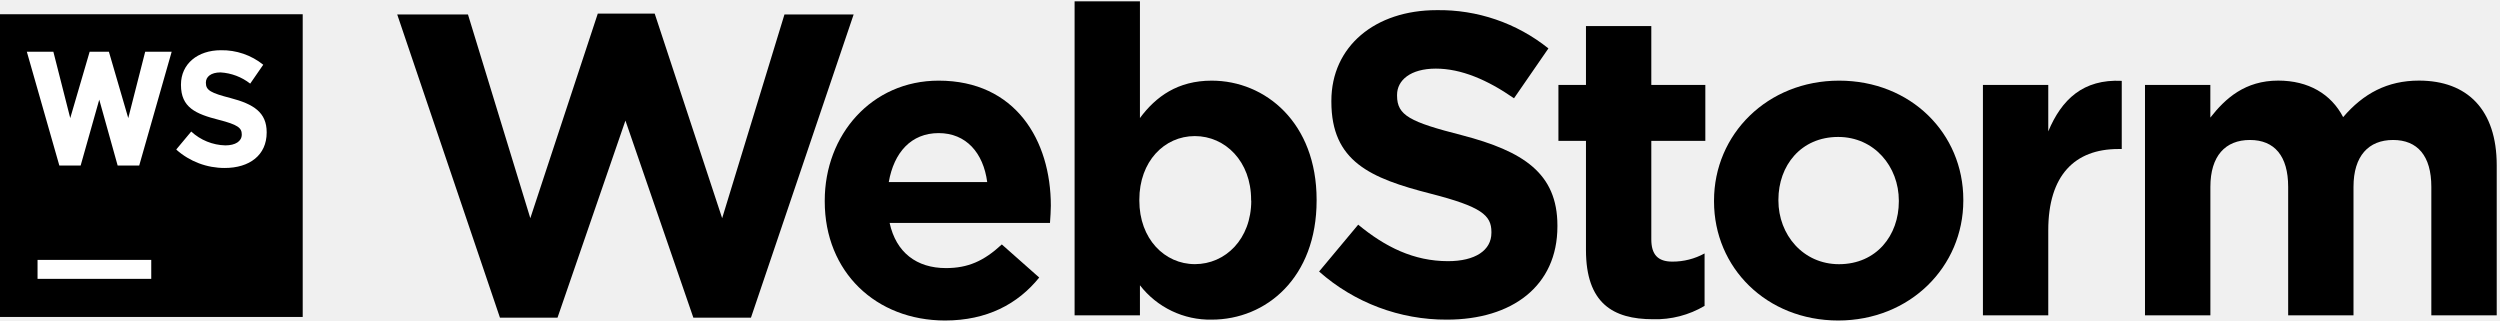
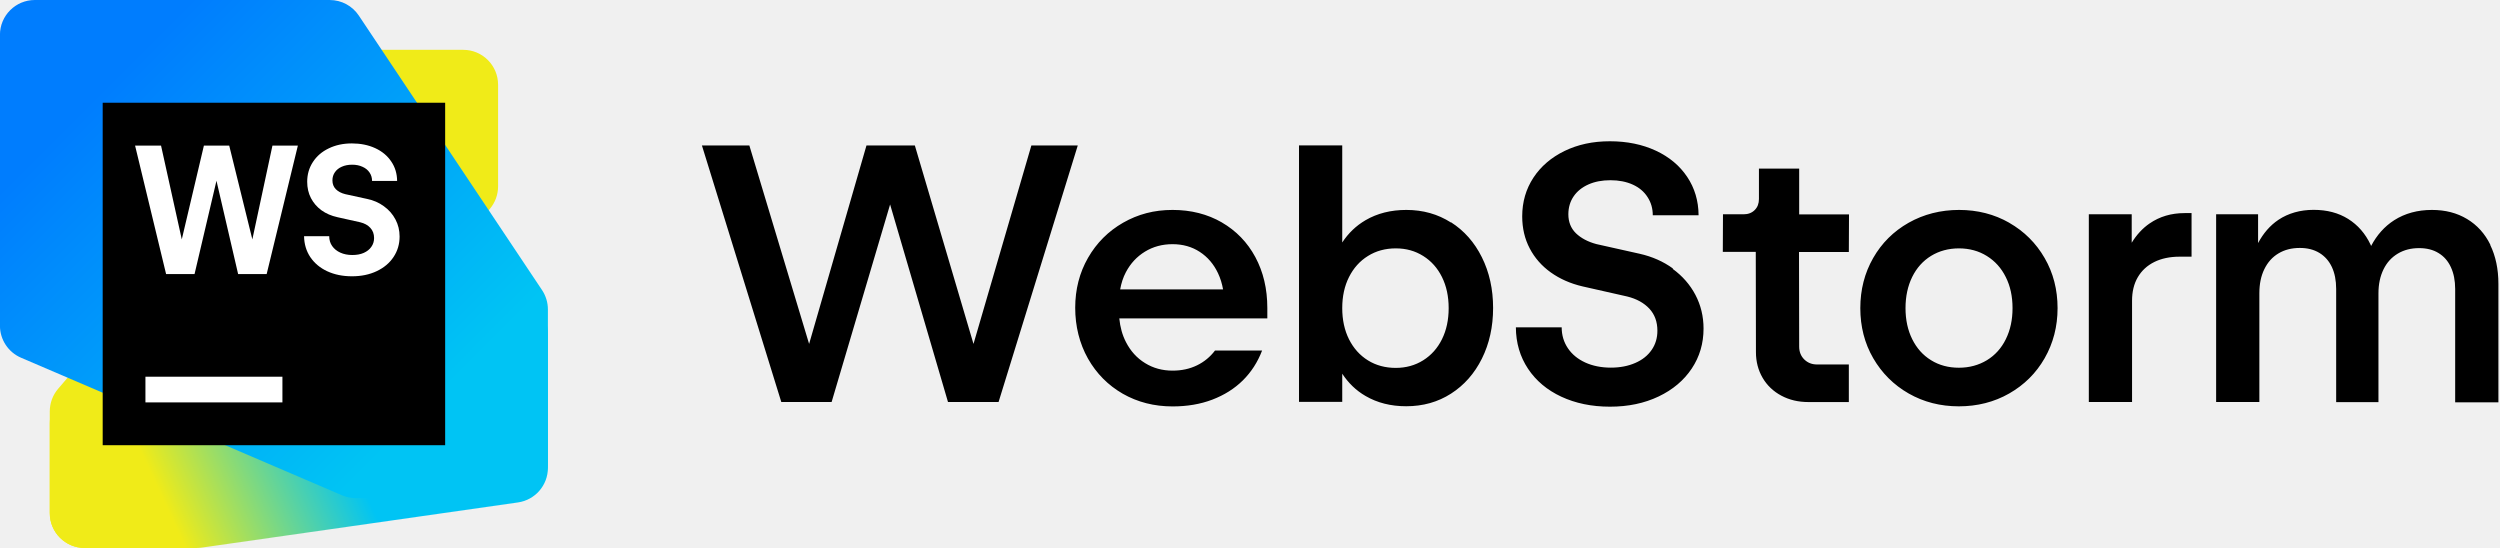
- <svg xmlns="http://www.w3.org/2000/svg" width="702" height="90" fill="none" viewBox="0 0 702 90">
-   <path fill="#000" d="M111.537 4.057H131.403L148.914 61.273L167.859 3.815H183.837L202.781 61.273L220.278 4.057H239.705L210.87 89.2H194.693L175.621 33.857L156.549 89.2H140.386L111.537 4.057Z" />
-   <path fill="#000" d="M231.588 56.561V56.319C231.588 37.872 244.742 22.645 263.573 22.645C285.171 22.645 295.076 39.433 295.076 57.767C295.076 59.186 294.948 60.903 294.835 62.606H249.808C251.625 70.921 257.415 75.278 265.617 75.278C271.775 75.278 276.245 73.334 281.311 68.637L291.812 77.932C285.781 85.41 277.083 89.993 265.375 89.993C245.949 89.993 231.588 76.356 231.588 56.561V56.561ZM277.21 51.126C276.118 42.924 271.293 37.375 263.573 37.375C255.854 37.375 251.015 42.81 249.567 51.126H277.21Z" />
-   <path fill="#000" d="M320.094 80.103V88.546H301.746V0.381H320.094V33.147C324.564 27.116 330.708 22.646 340.244 22.646C355.343 22.646 369.704 34.481 369.704 56.078V56.32C369.704 77.932 355.584 89.752 340.244 89.752C336.366 89.827 332.524 88.993 329.025 87.317C325.526 85.642 322.468 83.171 320.094 80.103V80.103ZM351.313 56.32V56.078C351.313 45.336 344.076 38.213 335.505 38.213C326.934 38.213 319.924 45.336 319.924 56.078V56.32C319.924 67.076 327.019 74.171 335.533 74.171C344.047 74.171 351.355 67.19 351.355 56.32H351.313Z" />
-   <path fill="#000" d="M370.399 76.243L381.383 63.088C388.975 69.36 396.992 73.334 406.599 73.334C414.205 73.334 418.789 70.325 418.789 65.373V65.132C418.789 60.42 415.951 58.036 401.76 54.389C384.76 50.047 373.848 45.336 373.848 28.563V28.322C373.848 12.996 386.151 2.85 403.421 2.85C414.81 2.672 425.905 6.471 434.796 13.592L425.132 27.598C417.654 22.404 410.289 19.268 403.179 19.268C396.07 19.268 392.295 22.532 392.295 26.633V26.874C392.295 32.423 395.914 34.239 410.516 37.971C427.658 42.441 437.322 48.6 437.322 63.33V63.571C437.322 80.344 424.55 89.752 406.301 89.752C393.081 89.814 380.3 85.005 370.399 76.243V76.243Z" />
-   <path fill="#000" d="M445.339 70.198V39.547H437.605V23.852H445.339V7.32H463.688V23.852H478.857V39.547H463.688V67.19C463.688 71.447 465.49 73.462 469.591 73.462C472.755 73.475 475.87 72.684 478.644 71.163V85.893C474.269 88.481 469.252 89.78 464.17 89.639C452.945 89.639 445.339 85.169 445.339 70.198V70.198Z" />
-   <path fill="#000" d="M481.298 56.561V56.319C481.298 37.73 496.255 22.645 516.419 22.645C536.584 22.645 551.299 37.489 551.299 56.078V56.319C551.299 74.909 536.328 89.993 516.178 89.993C496.028 89.993 481.298 75.15 481.298 56.561ZM533.192 56.561V56.319C533.192 46.783 526.31 38.454 516.164 38.454C505.663 38.454 499.377 46.542 499.377 56.078V56.319C499.377 65.856 506.259 74.185 516.405 74.185C526.92 74.171 533.192 66.097 533.192 56.561Z" />
-   <path fill="#000" d="M556.806 23.852H575.154V36.893C578.886 27.953 584.931 22.163 595.787 22.703V41.846H594.822C582.632 41.846 575.154 49.196 575.154 64.65V88.546H556.806V23.852Z" />
-   <path fill="#000" d="M602.314 23.852H620.663V33.019C624.92 27.584 630.44 22.632 639.735 22.632C648.178 22.632 654.578 26.378 657.955 32.892C663.631 26.25 670.386 22.632 679.241 22.632C692.878 22.632 701.08 30.848 701.08 46.415V88.547H682.718V52.46C682.718 43.776 678.844 39.306 671.976 39.306C665.107 39.306 660.864 43.776 660.864 52.46V88.547H642.516V52.46C642.516 43.776 638.656 39.306 631.774 39.306C624.892 39.306 620.677 43.776 620.677 52.46V88.547H602.314V23.852Z" />
-   <path fill="#000" d="M0 4H85V89H0V4Z" />
-   <path fill="#fff" d="M10.543 72.98H42.471V78.301H10.543V72.98Z" />
-   <path fill="#fff" d="M40.769 14.529L36.015 33.161L30.58 14.529H25.173L19.724 33.161L14.985 14.529H7.535L16.659 46.472H22.648L27.87 27.982L33.035 46.472H39.094L48.205 14.529H40.769Z" />
-   <path fill="#fff" d="M49.539 41.917L53.696 36.936C56.308 39.348 59.707 40.73 63.261 40.824C66.099 40.824 67.887 39.675 67.887 37.802V37.716C67.887 35.928 66.78 35.006 61.43 33.644C54.974 31.998 50.816 30.21 50.816 23.852V23.753C50.816 17.949 55.484 14.104 62.026 14.104C66.345 14.027 70.553 15.468 73.918 18.176L70.257 23.483C67.864 21.612 64.959 20.513 61.927 20.333C59.231 20.333 57.812 21.568 57.812 23.171V23.27C57.812 25.371 59.231 26.109 64.722 27.528C71.222 29.23 74.883 31.558 74.883 37.135V37.234C74.883 43.591 70.03 47.167 63.119 47.167C58.117 47.186 53.282 45.362 49.539 42.044" />
+ <svg xmlns="http://www.w3.org/2000/svg" width="292" height="64" fill="none" viewBox="0 0 292 64">
+   <defs>
+     <linearGradient id="a" x1="7.616" x2="61.242" y1="64.719" y2="39.856" gradientUnits="userSpaceOnUse">
+       <stop offset=".22" stop-color="#F0EB18" />
+       <stop offset=".59" stop-color="#00C4F4" />
+     </linearGradient>
+     <linearGradient id="b" x1="60.013" x2="1.307" y1="59.778" y2="1.073" gradientUnits="userSpaceOnUse">
+       <stop offset=".19" stop-color="#00C4F4" />
+       <stop offset=".83" stop-color="#007DFE" />
+     </linearGradient>
+   </defs>
+   <path fill="#000" d="m120.464 16.99-6.76 23.18-6.85-23.18h-5.65l-6.7 23.18-6.98-23.18h-5.54l9.27 29.96h5.88l6.83-23.07 6.76 23.07h5.91l9.25-29.96h-5.42Zm22.25 8.99c-1.68-.97-3.6-1.46-5.76-1.46-2.16 0-4.03.5-5.77 1.49-1.73.99-3.1 2.36-4.1 4.1-1 1.74-1.5 3.69-1.5 5.84s.5 4.17 1.49 5.93c.99 1.75 2.35 3.12 4.07 4.11 1.72.98 3.66 1.48 5.81 1.48 1.7 0 3.25-.26 4.64-.79 1.39-.53 2.59-1.28 3.57-2.25s1.73-2.13 2.25-3.49h-5.5c-.56.74-1.26 1.32-2.1 1.73-.84.41-1.79.62-2.85.62-1.2 0-2.27-.29-3.22-.88-.95-.58-1.69-1.4-2.23-2.45-.43-.83-.68-1.76-.78-2.77h17.29v-1.22c0-2.23-.47-4.21-1.4-5.94-.93-1.73-2.24-3.08-3.93-4.06l.02.01Zm-11.88 7.83c.13-.72.34-1.4.67-2.02.54-1.02 1.28-1.82 2.23-2.4.95-.58 2.02-.87 3.22-.87 1.2 0 2.26.3 3.18.9.92.6 1.63 1.43 2.13 2.49.28.59.47 1.22.59 1.89h-12.02v.01Zm38.64-7.82c-1.53-.98-3.27-1.47-5.21-1.47-1.81 0-3.4.4-4.77 1.2-1.11.65-2.01 1.52-2.72 2.6V16.98h-5.05v29.96h5.05v-3.29c.71 1.08 1.61 1.96 2.72 2.6 1.37.8 2.95 1.2 4.75 1.2 1.96 0 3.7-.49 5.23-1.47 1.53-.98 2.74-2.34 3.61-4.09.87-1.75 1.31-3.72 1.31-5.92 0-2.2-.44-4.17-1.31-5.92-.87-1.75-2.07-3.11-3.61-4.09v.03Zm-1.05 13.63c-.52 1.05-1.25 1.87-2.19 2.46-.94.59-2.01.89-3.21.89-1.2 0-2.31-.29-3.25-.88-.94-.58-1.68-1.41-2.21-2.46-.53-1.06-.79-2.27-.79-3.64s.26-2.58.79-3.63c.53-1.05 1.26-1.87 2.21-2.46.94-.59 2.03-.89 3.25-.89 1.22 0 2.27.3 3.21.89.94.59 1.67 1.41 2.19 2.46s.78 2.26.78 3.63-.26 2.58-.78 3.63Zm26.99-8.25c-1.14-.83-2.44-1.4-3.9-1.73l-5.05-1.13c-1.01-.27-1.81-.7-2.4-1.27-.59-.58-.88-1.32-.88-2.21 0-.8.21-1.5.62-2.1.41-.6.99-1.06 1.73-1.39.74-.33 1.6-.49 2.57-.49.97 0 1.85.17 2.6.51.75.34 1.33.83 1.73 1.46.41.63.61 1.33.61 2.12h5.35c-.01-1.68-.46-3.18-1.33-4.48-.87-1.3-2.09-2.33-3.66-3.06-1.57-.73-3.36-1.1-5.37-1.1-2.01 0-3.73.38-5.29 1.13-1.56.76-2.77 1.8-3.64 3.12-.87 1.33-1.31 2.83-1.31 4.52 0 1.38.29 2.63.88 3.75.58 1.11 1.41 2.05 2.46 2.8s2.29 1.3 3.7 1.63l5.22 1.18c1.1.27 1.96.75 2.59 1.42.63.68.94 1.54.94 2.58 0 .84-.22 1.59-.67 2.24-.45.65-1.08 1.16-1.91 1.52-.82.36-1.77.55-2.86.55-1.09 0-2.12-.2-2.99-.6-.87-.4-1.54-.95-2.02-1.66s-.73-1.52-.73-2.45h-5.35c.01 1.83.49 3.44 1.42 4.84.93 1.4 2.23 2.49 3.88 3.26 1.65.77 3.55 1.17 5.69 1.17 2.14 0 4.02-.4 5.68-1.19 1.66-.79 2.95-1.88 3.87-3.26.92-1.38 1.38-2.94 1.38-4.67 0-1.43-.32-2.74-.95-3.94-.63-1.2-1.52-2.21-2.66-3.04l.05-.03Zm14.74-11.68h-4.71v3.55c0 .53-.16.96-.49 1.29-.33.33-.76.5-1.31.5h-2.4l-.02 4.39h3.85l.02 11.71c0 1.11.26 2.11.78 3 .52.89 1.25 1.58 2.18 2.08.93.5 1.99.75 3.16.75h4.73v-4.39h-3.72c-.6 0-1.09-.2-1.49-.59-.39-.39-.59-.89-.59-1.49l-.02-11.06h5.82l.02-4.39h-5.82v-5.35h.01Zm24.53 6.33c-1.75-1-3.71-1.5-5.86-1.5-2.15 0-4.13.5-5.9 1.5-1.76 1-3.14 2.37-4.14 4.12-1 1.75-1.5 3.7-1.5 5.85 0 2.15.5 4.11 1.51 5.85 1.01 1.74 2.39 3.12 4.14 4.12 1.75 1 3.71 1.5 5.86 1.5 2.15 0 4.13-.5 5.88-1.5s3.14-2.37 4.14-4.12c1-1.75 1.51-3.7 1.51-5.85 0-2.15-.5-4.11-1.51-5.85-1.01-1.75-2.39-3.12-4.14-4.12h.01Zm-.4 13.59c-.52 1.06-1.26 1.88-2.21 2.46-.96.58-2.05.88-3.27.88-1.22 0-2.32-.29-3.26-.88-.95-.58-1.68-1.41-2.2-2.46-.52-1.05-.78-2.26-.78-3.62 0-1.36.26-2.58.78-3.64s1.26-1.88 2.2-2.46c.95-.58 2.04-.88 3.26-.88 1.22 0 2.31.3 3.26.89.95.59 1.69 1.41 2.21 2.46.53 1.05.79 2.26.79 3.63s-.26 2.56-.78 3.62Zm16.8-13.52c-.83.57-1.53 1.33-2.1 2.26v-3.32h-5.01v21.92h5.05V35.12c0-1.06.22-1.97.67-2.74.45-.77 1.09-1.36 1.93-1.78.83-.41 1.82-.62 2.94-.62h1.41v-5.09h-.81c-1.55 0-2.92.4-4.09 1.21l.01-.01Zm39.79 2.5c-.64-1.3-1.54-2.3-2.72-3.01-1.18-.71-2.54-1.06-4.1-1.06-1.68 0-3.15.4-4.41 1.2-1.14.73-2.03 1.74-2.7 3.01l-.06-.15c-.61-1.3-1.49-2.3-2.62-3.01-1.13-.71-2.48-1.06-4.03-1.06-1.55 0-2.96.39-4.12 1.17-.98.66-1.76 1.57-2.37 2.71v-3.36h-4.9v21.92h5.05V34.24c0-1.07.19-2 .58-2.8.39-.8.93-1.41 1.65-1.84.71-.43 1.55-.64 2.5-.64.88 0 1.64.19 2.28.58.63.38 1.12.93 1.46 1.65.33.71.5 1.56.5 2.55v13.23h4.94V34.26c0-1.07.2-2 .59-2.8.39-.8.95-1.41 1.67-1.84.72-.43 1.55-.64 2.49-.64.88 0 1.64.19 2.27.58.63.38 1.11.93 1.44 1.65.33.71.5 1.56.5 2.55v13.23h5.05V33.16c0-1.73-.32-3.24-.95-4.54l.01-.03Z" />
+   <path fill="#F0EB18" d="m5.812 48.055.002 11.876c0 2.249 1.823 4.072 4.073 4.072H21.394c1.189 0 2.318-.52 3.092-1.422l32.71-38.161c.632-.738.98-1.679.98-2.651V9.893c0-2.249-1.823-4.073-4.073-4.073H42.595c-1.189 0-2.318.52-3.092 1.422L6.793 45.404c-.633.738-.98 1.679-.98 2.651Z" />
+   <path fill="url(#a)" d="M5.812 49.483v10.447c0 2.249 1.823 4.073 4.073 4.073H22.978c.193 0 .385-.014.576-.041l36.944-5.277c2.007-.287 3.497-2.005 3.497-4.032V38.979c0-2.25-1.824-4.073-4.074-4.073l-18.538.005c-.438 0-.872.07-1.287.209L8.597 45.619c-1.663.554-2.785 2.111-2.785 3.864v-.001Z" />
+   <path fill="url(#b)" d="M-.006 4.073V38.041c0 1.629.971 3.102 2.468 3.743L39.953 57.852c.507.217 1.053.329 1.605.329h18.364c2.249 0 4.073-1.823 4.073-4.073v-17.966c0-.805-.238-1.591-.685-2.261L41.905 1.814C41.15.681 39.88.002 38.518.002L4.067 0C1.818 0-.006 1.823-.006 4.073Z" />
+   <path fill="#000" d="M51.994 12h-40v40h40V12Z" />
+   <path fill="#fff" d="m21.232 27.961-2.422-10.953h-3.032l3.622 15.004h3.323l2.561-10.9 2.529 10.9h3.333L34.79 17.008h-2.969L29.474 27.961 26.773 17.008h-2.958L21.232 27.961Z" />
+   <path fill="#fff" d="M38.217 31.68c.843.393 1.808.59 2.894.59s2.051-.2 2.894-.601c.843-.401 1.497-.95 1.961-1.651.471-.707.707-1.505.707-2.39 0-.722-.161-1.387-.482-1.993-.322-.615-.772-1.129-1.35-1.543-.572-.422-1.225-.707-1.961-.857l-2.551-.557c-.465-.114-.833-.307-1.104-.579-.265-.272-.397-.615-.397-1.029 0-.364.097-.681.289-.954.193-.279.461-.493.804-.643.35-.157.754-.236 1.211-.236.457 0 .861.082 1.211.246.357.157.632.382.825.675.193.285.289.611.289.976h2.926c-.007-.857-.236-1.614-.686-2.272-.443-.665-1.064-1.183-1.865-1.554-.8-.371-1.725-.557-2.733-.557s-1.908.193-2.701.579c-.793.379-1.411.911-1.854 1.597-.443.679-.664 1.447-.664 2.304 0 .707.146 1.344.439 1.908.293.564.704 1.04 1.233 1.426.529.379 1.151.647 1.865.804l2.647.59c.507.122.904.339 1.19.654.293.315.439.711.439 1.19 0 .386-.107.729-.322 1.029-.207.3-.503.536-.889.707-.379.165-.8.246-1.329.246-.529 0-.997-.092-1.404-.279-.407-.186-.725-.443-.954-.772-.229-.328-.343-.711-.343-1.147h-2.937c.014.921.257 1.736.729 2.444.479.707 1.136 1.258 1.972 1.651Z" />
+   <path fill="#fff" d="M16.987 44h16v3h-16v-3Z" />
</svg>
